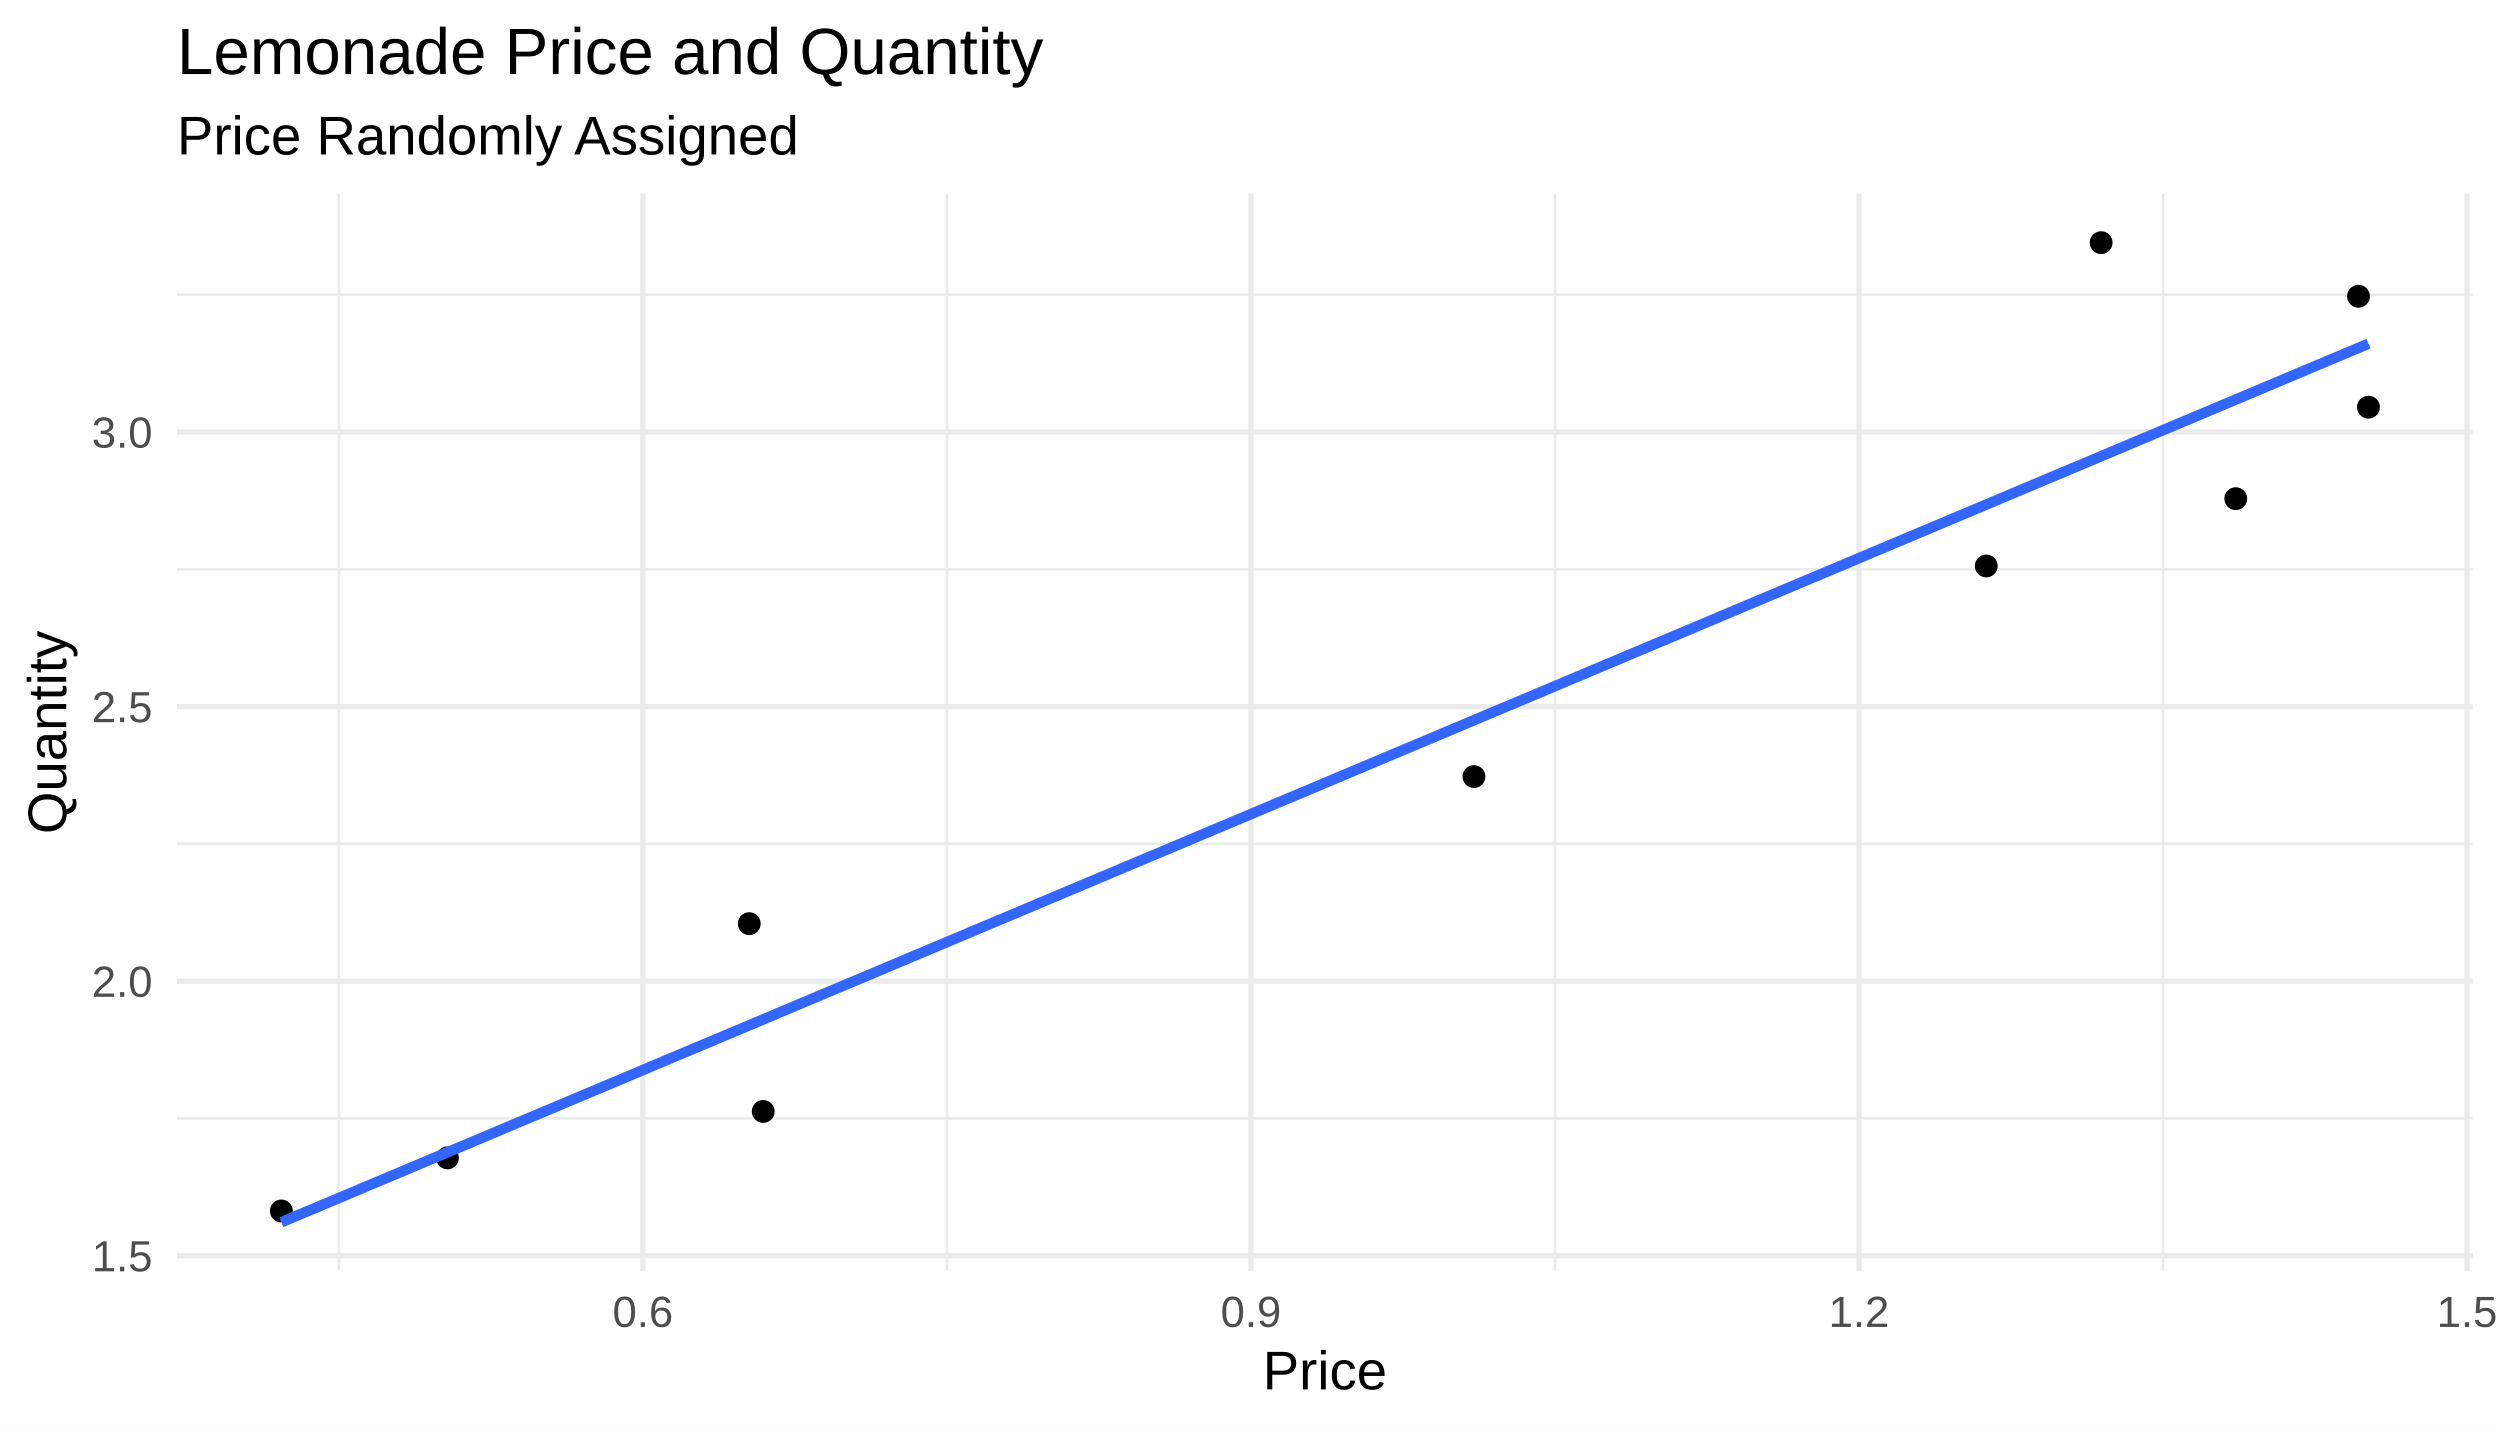
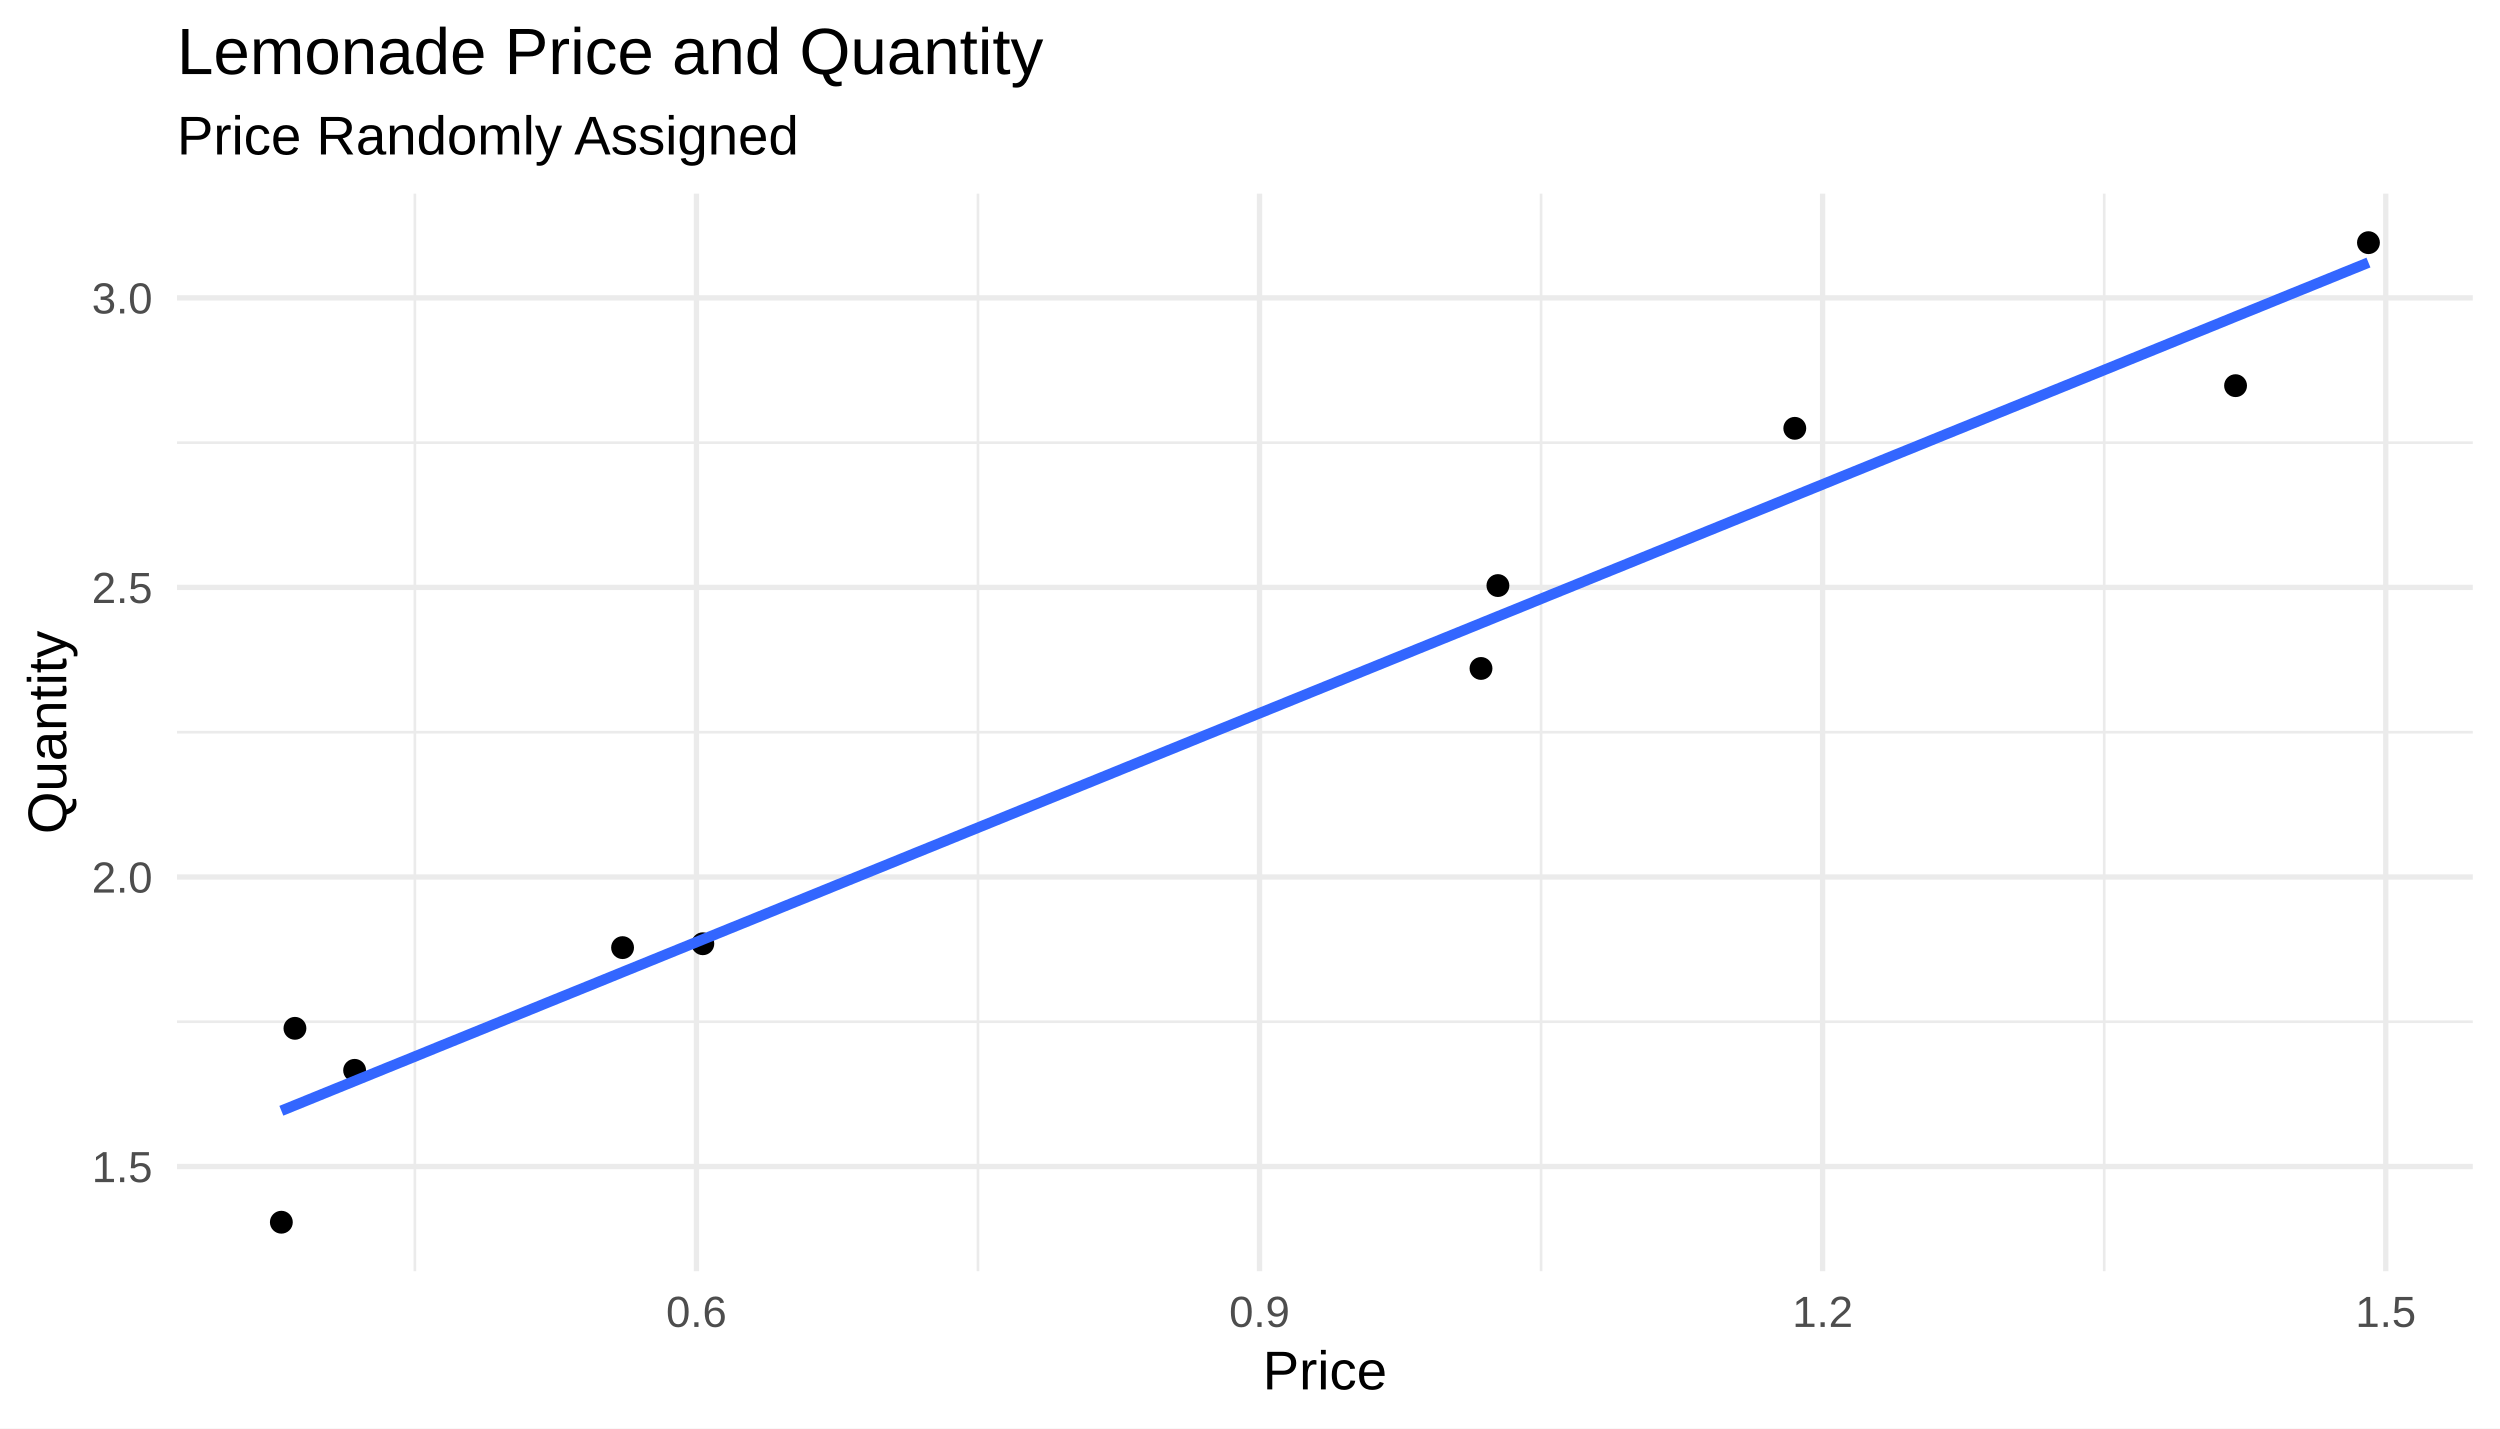
<svg xmlns="http://www.w3.org/2000/svg" viewBox="0 0 504.00 288.00">
  <defs>
    <style type="text/css">
    line, polyline, polygon, path, rect, circle {
      fill: none;
      stroke: #000000;
      stroke-linecap: round;
      stroke-linejoin: round;
      stroke-miterlimit: 10.00;
    }
  </style>
  </defs>
  <rect width="100%" height="100%" style="stroke: none; fill: #FFFFFF;" />
  <defs>
    <clipPath id="cpMzUuNjh8NDk4LjUyfDI1Ni4yOHwzOS4wNA==">
      <rect x="35.68" y="39.04" width="462.84" height="217.23" />
    </clipPath>
  </defs>
-   <polyline points="35.68,225.47 498.52,225.47 " style="stroke-width: 0.53; stroke: #EBEBEB; stroke-linecap: butt;" clip-path="url(#cpMzUuNjh8NDk4LjUyfDI1Ni4yOHwzOS4wNA==)" />
-   <polyline points="35.68,170.12 498.52,170.12 " style="stroke-width: 0.53; stroke: #EBEBEB; stroke-linecap: butt;" clip-path="url(#cpMzUuNjh8NDk4LjUyfDI1Ni4yOHwzOS4wNA==)" />
-   <polyline points="35.68,114.77 498.52,114.77 " style="stroke-width: 0.53; stroke: #EBEBEB; stroke-linecap: butt;" clip-path="url(#cpMzUuNjh8NDk4LjUyfDI1Ni4yOHwzOS4wNA==)" />
-   <polyline points="35.68,59.42 498.52,59.42 " style="stroke-width: 0.53; stroke: #EBEBEB; stroke-linecap: butt;" clip-path="url(#cpMzUuNjh8NDk4LjUyfDI1Ni4yOHwzOS4wNA==)" />
-   <polyline points="68.31,256.28 68.31,39.04 " style="stroke-width: 0.53; stroke: #EBEBEB; stroke-linecap: butt;" clip-path="url(#cpMzUuNjh8NDk4LjUyfDI1Ni4yOHwzOS4wNA==)" />
-   <polyline points="190.89,256.28 190.89,39.04 " style="stroke-width: 0.53; stroke: #EBEBEB; stroke-linecap: butt;" clip-path="url(#cpMzUuNjh8NDk4LjUyfDI1Ni4yOHwzOS4wNA==)" />
-   <polyline points="313.47,256.28 313.47,39.04 " style="stroke-width: 0.53; stroke: #EBEBEB; stroke-linecap: butt;" clip-path="url(#cpMzUuNjh8NDk4LjUyfDI1Ni4yOHwzOS4wNA==)" />
-   <polyline points="436.06,256.28 436.06,39.04 " style="stroke-width: 0.53; stroke: #EBEBEB; stroke-linecap: butt;" clip-path="url(#cpMzUuNjh8NDk4LjUyfDI1Ni4yOHwzOS4wNA==)" />
-   <polyline points="35.68,253.15 498.52,253.15 " style="stroke-width: 1.07; stroke: #EBEBEB; stroke-linecap: butt;" clip-path="url(#cpMzUuNjh8NDk4LjUyfDI1Ni4yOHwzOS4wNA==)" />
-   <polyline points="35.68,197.80 498.52,197.80 " style="stroke-width: 1.07; stroke: #EBEBEB; stroke-linecap: butt;" clip-path="url(#cpMzUuNjh8NDk4LjUyfDI1Ni4yOHwzOS4wNA==)" />
-   <polyline points="35.68,142.45 498.52,142.45 " style="stroke-width: 1.07; stroke: #EBEBEB; stroke-linecap: butt;" clip-path="url(#cpMzUuNjh8NDk4LjUyfDI1Ni4yOHwzOS4wNA==)" />
-   <polyline points="35.68,87.10 498.52,87.10 " style="stroke-width: 1.07; stroke: #EBEBEB; stroke-linecap: butt;" clip-path="url(#cpMzUuNjh8NDk4LjUyfDI1Ni4yOHwzOS4wNA==)" />
-   <polyline points="129.60,256.28 129.60,39.04 " style="stroke-width: 1.07; stroke: #EBEBEB; stroke-linecap: butt;" clip-path="url(#cpMzUuNjh8NDk4LjUyfDI1Ni4yOHwzOS4wNA==)" />
-   <polyline points="252.18,256.28 252.18,39.04 " style="stroke-width: 1.07; stroke: #EBEBEB; stroke-linecap: butt;" clip-path="url(#cpMzUuNjh8NDk4LjUyfDI1Ni4yOHwzOS4wNA==)" />
-   <polyline points="374.77,256.28 374.77,39.04 " style="stroke-width: 1.07; stroke: #EBEBEB; stroke-linecap: butt;" clip-path="url(#cpMzUuNjh8NDk4LjUyfDI1Ni4yOHwzOS4wNA==)" />
-   <polyline points="497.35,256.28 497.35,39.04 " style="stroke-width: 1.07; stroke: #EBEBEB; stroke-linecap: butt;" clip-path="url(#cpMzUuNjh8NDk4LjUyfDI1Ni4yOHwzOS4wNA==)" />
-   <circle cx="90.21" cy="233.43" r="1.95" style="stroke-width: 0.71; fill: #000000;" clip-path="url(#cpMzUuNjh8NDk4LjUyfDI1Ni4yOHwzOS4wNA==)" />
-   <circle cx="297.15" cy="156.56" r="1.95" style="stroke-width: 0.71; fill: #000000;" clip-path="url(#cpMzUuNjh8NDk4LjUyfDI1Ni4yOHwzOS4wNA==)" />
-   <circle cx="56.72" cy="244.13" r="1.95" style="stroke-width: 0.71; fill: #000000;" clip-path="url(#cpMzUuNjh8NDk4LjUyfDI1Ni4yOHwzOS4wNA==)" />
-   <circle cx="400.43" cy="114.10" r="1.95" style="stroke-width: 0.71; fill: #000000;" clip-path="url(#cpMzUuNjh8NDk4LjUyfDI1Ni4yOHwzOS4wNA==)" />
-   <circle cx="475.47" cy="59.73" r="1.95" style="stroke-width: 0.71; fill: #000000;" clip-path="url(#cpMzUuNjh8NDk4LjUyfDI1Ni4yOHwzOS4wNA==)" />
-   <circle cx="153.87" cy="224.07" r="1.95" style="stroke-width: 0.71; fill: #000000;" clip-path="url(#cpMzUuNjh8NDk4LjUyfDI1Ni4yOHwzOS4wNA==)" />
-   <circle cx="151.05" cy="186.21" r="1.95" style="stroke-width: 0.71; fill: #000000;" clip-path="url(#cpMzUuNjh8NDk4LjUyfDI1Ni4yOHwzOS4wNA==)" />
-   <circle cx="477.48" cy="82.09" r="1.95" style="stroke-width: 0.71; fill: #000000;" clip-path="url(#cpMzUuNjh8NDk4LjUyfDI1Ni4yOHwzOS4wNA==)" />
-   <circle cx="450.73" cy="100.53" r="1.95" style="stroke-width: 0.71; fill: #000000;" clip-path="url(#cpMzUuNjh8NDk4LjUyfDI1Ni4yOHwzOS4wNA==)" />
-   <circle cx="423.59" cy="48.92" r="1.95" style="stroke-width: 0.71; fill: #000000;" clip-path="url(#cpMzUuNjh8NDk4LjUyfDI1Ni4yOHwzOS4wNA==)" />
-   <polyline points="56.72,246.40 62.04,244.16 67.37,241.92 72.69,239.68 78.02,237.43 83.35,235.19 88.67,232.95 94.00,230.71 99.33,228.47 104.65,226.22 109.98,223.98 115.30,221.74 120.63,219.50 125.96,217.26 131.28,215.01 136.61,212.77 141.93,210.53 147.26,208.29 152.59,206.05 157.91,203.80 163.24,201.56 168.57,199.32 173.89,197.08 179.22,194.84 184.54,192.59 189.87,190.35 195.20,188.11 200.52,185.87 205.85,183.63 211.17,181.39 216.50,179.14 221.83,176.90 227.15,174.66 232.48,172.42 237.81,170.18 243.13,167.93 248.46,165.69 253.78,163.45 259.11,161.21 264.44,158.97 269.76,156.72 275.09,154.48 280.41,152.24 285.74,150.00 291.07,147.76 296.39,145.51 301.72,143.27 307.05,141.03 312.37,138.79 317.70,136.55 323.02,134.30 328.35,132.06 333.68,129.82 339.00,127.58 344.33,125.34 349.65,123.09 354.98,120.85 360.31,118.61 365.63,116.37 370.96,114.13 376.29,111.88 381.61,109.64 386.94,107.40 392.26,105.16 397.59,102.92 402.92,100.67 408.24,98.43 413.57,96.19 418.89,93.95 424.22,91.71 429.55,89.46 434.87,87.22 440.20,84.98 445.53,82.74 450.85,80.50 456.18,78.26 461.50,76.01 466.83,73.77 472.16,71.53 477.48,69.29 " style="stroke-width: 2.13; stroke: #3366FF; stroke-linecap: butt;" clip-path="url(#cpMzUuNjh8NDk4LjUyfDI1Ni4yOHwzOS4wNA==)" />
+   <polyline points="35.68,205.98 498.52,205.98 " style="stroke-width: 0.53; stroke: #EBEBEB; stroke-linecap: butt;" clip-path="url(#cpMzUuNjh8NDk4LjUyfDI1Ni4yOHwzOS4wNA==)" />
+   <polyline points="35.68,147.61 498.52,147.61 " style="stroke-width: 0.53; stroke: #EBEBEB; stroke-linecap: butt;" clip-path="url(#cpMzUuNjh8NDk4LjUyfDI1Ni4yOHwzOS4wNA==)" />
+   <polyline points="35.68,89.24 498.52,89.24 " style="stroke-width: 0.53; stroke: #EBEBEB; stroke-linecap: butt;" clip-path="url(#cpMzUuNjh8NDk4LjUyfDI1Ni4yOHwzOS4wNA==)" />
+   <polyline points="83.64,256.28 83.64,39.04 " style="stroke-width: 0.53; stroke: #EBEBEB; stroke-linecap: butt;" clip-path="url(#cpMzUuNjh8NDk4LjUyfDI1Ni4yOHwzOS4wNA==)" />
+   <polyline points="197.16,256.28 197.16,39.04 " style="stroke-width: 0.53; stroke: #EBEBEB; stroke-linecap: butt;" clip-path="url(#cpMzUuNjh8NDk4LjUyfDI1Ni4yOHwzOS4wNA==)" />
+   <polyline points="310.68,256.28 310.68,39.04 " style="stroke-width: 0.53; stroke: #EBEBEB; stroke-linecap: butt;" clip-path="url(#cpMzUuNjh8NDk4LjUyfDI1Ni4yOHwzOS4wNA==)" />
+   <polyline points="424.21,256.28 424.21,39.04 " style="stroke-width: 0.53; stroke: #EBEBEB; stroke-linecap: butt;" clip-path="url(#cpMzUuNjh8NDk4LjUyfDI1Ni4yOHwzOS4wNA==)" />
+   <polyline points="35.68,235.17 498.52,235.17 " style="stroke-width: 1.07; stroke: #EBEBEB; stroke-linecap: butt;" clip-path="url(#cpMzUuNjh8NDk4LjUyfDI1Ni4yOHwzOS4wNA==)" />
+   <polyline points="35.68,176.80 498.52,176.80 " style="stroke-width: 1.07; stroke: #EBEBEB; stroke-linecap: butt;" clip-path="url(#cpMzUuNjh8NDk4LjUyfDI1Ni4yOHwzOS4wNA==)" />
+   <polyline points="35.68,118.42 498.52,118.42 " style="stroke-width: 1.07; stroke: #EBEBEB; stroke-linecap: butt;" clip-path="url(#cpMzUuNjh8NDk4LjUyfDI1Ni4yOHwzOS4wNA==)" />
+   <polyline points="35.68,60.05 498.52,60.05 " style="stroke-width: 1.07; stroke: #EBEBEB; stroke-linecap: butt;" clip-path="url(#cpMzUuNjh8NDk4LjUyfDI1Ni4yOHwzOS4wNA==)" />
+   <polyline points="140.40,256.28 140.40,39.04 " style="stroke-width: 1.07; stroke: #EBEBEB; stroke-linecap: butt;" clip-path="url(#cpMzUuNjh8NDk4LjUyfDI1Ni4yOHwzOS4wNA==)" />
+   <polyline points="253.92,256.28 253.92,39.04 " style="stroke-width: 1.07; stroke: #EBEBEB; stroke-linecap: butt;" clip-path="url(#cpMzUuNjh8NDk4LjUyfDI1Ni4yOHwzOS4wNA==)" />
+   <polyline points="367.44,256.28 367.44,39.04 " style="stroke-width: 1.07; stroke: #EBEBEB; stroke-linecap: butt;" clip-path="url(#cpMzUuNjh8NDk4LjUyfDI1Ni4yOHwzOS4wNA==)" />
+   <polyline points="480.97,256.28 480.97,39.04 " style="stroke-width: 1.07; stroke: #EBEBEB; stroke-linecap: butt;" clip-path="url(#cpMzUuNjh8NDk4LjUyfDI1Ni4yOHwzOS4wNA==)" />
+   <circle cx="361.83" cy="86.35" r="1.95" style="stroke-width: 0.71; fill: #000000;" clip-path="url(#cpMzUuNjh8NDk4LjUyfDI1Ni4yOHwzOS4wNA==)" />
+   <circle cx="477.48" cy="48.92" r="1.95" style="stroke-width: 0.71; fill: #000000;" clip-path="url(#cpMzUuNjh8NDk4LjUyfDI1Ni4yOHwzOS4wNA==)" />
+   <circle cx="450.69" cy="77.75" r="1.95" style="stroke-width: 0.71; fill: #000000;" clip-path="url(#cpMzUuNjh8NDk4LjUyfDI1Ni4yOHwzOS4wNA==)" />
+   <circle cx="59.46" cy="207.31" r="1.95" style="stroke-width: 0.71; fill: #000000;" clip-path="url(#cpMzUuNjh8NDk4LjUyfDI1Ni4yOHwzOS4wNA==)" />
+   <circle cx="301.98" cy="118.05" r="1.95" style="stroke-width: 0.71; fill: #000000;" clip-path="url(#cpMzUuNjh8NDk4LjUyfDI1Ni4yOHwzOS4wNA==)" />
+   <circle cx="125.51" cy="191.04" r="1.95" style="stroke-width: 0.71; fill: #000000;" clip-path="url(#cpMzUuNjh8NDk4LjUyfDI1Ni4yOHwzOS4wNA==)" />
+   <circle cx="56.72" cy="246.40" r="1.95" style="stroke-width: 0.71; fill: #000000;" clip-path="url(#cpMzUuNjh8NDk4LjUyfDI1Ni4yOHwzOS4wNA==)" />
+   <circle cx="141.69" cy="190.26" r="1.95" style="stroke-width: 0.71; fill: #000000;" clip-path="url(#cpMzUuNjh8NDk4LjUyfDI1Ni4yOHwzOS4wNA==)" />
+   <circle cx="298.57" cy="134.76" r="1.95" style="stroke-width: 0.71; fill: #000000;" clip-path="url(#cpMzUuNjh8NDk4LjUyfDI1Ni4yOHwzOS4wNA==)" />
+   <circle cx="71.49" cy="215.78" r="1.95" style="stroke-width: 0.71; fill: #000000;" clip-path="url(#cpMzUuNjh8NDk4LjUyfDI1Ni4yOHwzOS4wNA==)" />
+   <polyline points="56.72,223.93 62.04,221.77 67.37,219.60 72.69,217.44 78.02,215.27 83.35,213.11 88.67,210.94 94.00,208.78 99.33,206.61 104.65,204.45 109.98,202.28 115.30,200.12 120.63,197.96 125.96,195.79 131.28,193.63 136.61,191.46 141.93,189.30 147.26,187.13 152.59,184.97 157.91,182.80 163.24,180.64 168.57,178.47 173.89,176.31 179.22,174.15 184.54,171.98 189.87,169.82 195.20,167.65 200.52,165.49 205.85,163.32 211.17,161.16 216.50,158.99 221.83,156.83 227.15,154.66 232.48,152.50 237.81,150.34 243.13,148.17 248.46,146.01 253.78,143.84 259.11,141.68 264.44,139.51 269.76,137.35 275.09,135.18 280.41,133.02 285.74,130.85 291.07,128.69 296.39,126.53 301.72,124.36 307.05,122.20 312.37,120.03 317.70,117.87 323.02,115.70 328.35,113.54 333.68,111.37 339.00,109.21 344.33,107.04 349.65,104.88 354.98,102.72 360.31,100.55 365.63,98.39 370.96,96.22 376.29,94.06 381.61,91.89 386.94,89.73 392.26,87.56 397.59,85.40 402.92,83.23 408.24,81.07 413.57,78.90 418.89,76.74 424.22,74.58 429.55,72.41 434.87,70.25 440.20,68.08 445.53,65.92 450.85,63.75 456.18,61.59 461.50,59.42 466.83,57.26 472.16,55.09 477.48,52.93 " style="stroke-width: 2.13; stroke: #3366FF; stroke-linecap: butt;" clip-path="url(#cpMzUuNjh8NDk4LjUyfDI1Ni4yOHwzOS4wNA==)" />
  <defs>
    <clipPath id="cpMC4wMHw1MDQuMDB8Mjg4LjAwfDAuMDA=">
      <rect x="0.00" y="0.00" width="504.00" height="288.00" />
    </clipPath>
  </defs>
  <g clip-path="url(#cpMC4wMHw1MDQuMDB8Mjg4LjAwfDAuMDA=)">
-     <text x="18.51" y="256.30" style="font-size: 8.80px; fill: #4D4D4D; font-family: Arial;" textLength="12.23px" lengthAdjust="spacingAndGlyphs">1.5</text>
+     <text x="18.51" y="238.32" style="font-size: 8.80px; fill: #4D4D4D; font-family: Arial;" textLength="12.23px" lengthAdjust="spacingAndGlyphs">1.5</text>
  </g>
  <g clip-path="url(#cpMC4wMHw1MDQuMDB8Mjg4LjAwfDAuMDA=)">
-     <text x="18.51" y="200.95" style="font-size: 8.80px; fill: #4D4D4D; font-family: Arial;" textLength="12.23px" lengthAdjust="spacingAndGlyphs">2.0</text>
+     <text x="18.51" y="179.95" style="font-size: 8.80px; fill: #4D4D4D; font-family: Arial;" textLength="12.23px" lengthAdjust="spacingAndGlyphs">2.0</text>
  </g>
  <g clip-path="url(#cpMC4wMHw1MDQuMDB8Mjg4LjAwfDAuMDA=)">
-     <text x="18.51" y="145.60" style="font-size: 8.80px; fill: #4D4D4D; font-family: Arial;" textLength="12.23px" lengthAdjust="spacingAndGlyphs">2.5</text>
+     <text x="18.51" y="121.57" style="font-size: 8.80px; fill: #4D4D4D; font-family: Arial;" textLength="12.23px" lengthAdjust="spacingAndGlyphs">2.5</text>
  </g>
  <g clip-path="url(#cpMC4wMHw1MDQuMDB8Mjg4LjAwfDAuMDA=)">
-     <text x="18.51" y="90.25" style="font-size: 8.80px; fill: #4D4D4D; font-family: Arial;" textLength="12.23px" lengthAdjust="spacingAndGlyphs">3.0</text>
+     <text x="18.51" y="63.20" style="font-size: 8.80px; fill: #4D4D4D; font-family: Arial;" textLength="12.23px" lengthAdjust="spacingAndGlyphs">3.0</text>
  </g>
  <g clip-path="url(#cpMC4wMHw1MDQuMDB8Mjg4LjAwfDAuMDA=)">
-     <text x="123.48" y="267.51" style="font-size: 8.80px; fill: #4D4D4D; font-family: Arial;" textLength="12.23px" lengthAdjust="spacingAndGlyphs">0.6</text>
+     <text x="134.28" y="267.51" style="font-size: 8.80px; fill: #4D4D4D; font-family: Arial;" textLength="12.23px" lengthAdjust="spacingAndGlyphs">0.6</text>
  </g>
  <g clip-path="url(#cpMC4wMHw1MDQuMDB8Mjg4LjAwfDAuMDA=)">
-     <text x="246.07" y="267.51" style="font-size: 8.80px; fill: #4D4D4D; font-family: Arial;" textLength="12.23px" lengthAdjust="spacingAndGlyphs">0.9</text>
+     <text x="247.80" y="267.51" style="font-size: 8.80px; fill: #4D4D4D; font-family: Arial;" textLength="12.23px" lengthAdjust="spacingAndGlyphs">0.9</text>
  </g>
  <g clip-path="url(#cpMC4wMHw1MDQuMDB8Mjg4LjAwfDAuMDA=)">
-     <text x="368.65" y="267.51" style="font-size: 8.80px; fill: #4D4D4D; font-family: Arial;" textLength="12.23px" lengthAdjust="spacingAndGlyphs">1.2</text>
+     <text x="361.33" y="267.51" style="font-size: 8.80px; fill: #4D4D4D; font-family: Arial;" textLength="12.23px" lengthAdjust="spacingAndGlyphs">1.2</text>
  </g>
  <g clip-path="url(#cpMC4wMHw1MDQuMDB8Mjg4LjAwfDAuMDA=)">
-     <text x="491.23" y="267.51" style="font-size: 8.80px; fill: #4D4D4D; font-family: Arial;" textLength="12.23px" lengthAdjust="spacingAndGlyphs">1.5</text>
+     <text x="474.85" y="267.51" style="font-size: 8.80px; fill: #4D4D4D; font-family: Arial;" textLength="12.23px" lengthAdjust="spacingAndGlyphs">1.5</text>
  </g>
  <g clip-path="url(#cpMC4wMHw1MDQuMDB8Mjg4LjAwfDAuMDA=)">
    <text x="254.57" y="280.10" style="font-size: 11.00px; font-family: Arial;" textLength="25.06px" lengthAdjust="spacingAndGlyphs">Price</text>
  </g>
  <g clip-path="url(#cpMC4wMHw1MDQuMDB8Mjg4LjAwfDAuMDA=)">
    <text transform="translate(13.35,168.14) rotate(-90)" style="font-size: 11.00px; font-family: Arial;" textLength="40.97px" lengthAdjust="spacingAndGlyphs">Quantity</text>
  </g>
  <g clip-path="url(#cpMC4wMHw1MDQuMDB8Mjg4LjAwfDAuMDA=)">
    <text x="35.68" y="31.14" style="font-size: 11.00px; font-family: Arial;" textLength="125.95px" lengthAdjust="spacingAndGlyphs">Price Randomly Assigned</text>
  </g>
  <g clip-path="url(#cpMC4wMHw1MDQuMDB8Mjg4LjAwfDAuMDA=)">
    <text x="35.68" y="14.93" style="font-size: 13.20px; font-family: Arial;" textLength="174.64px" lengthAdjust="spacingAndGlyphs">Lemonade Price and Quantity</text>
  </g>
</svg>
